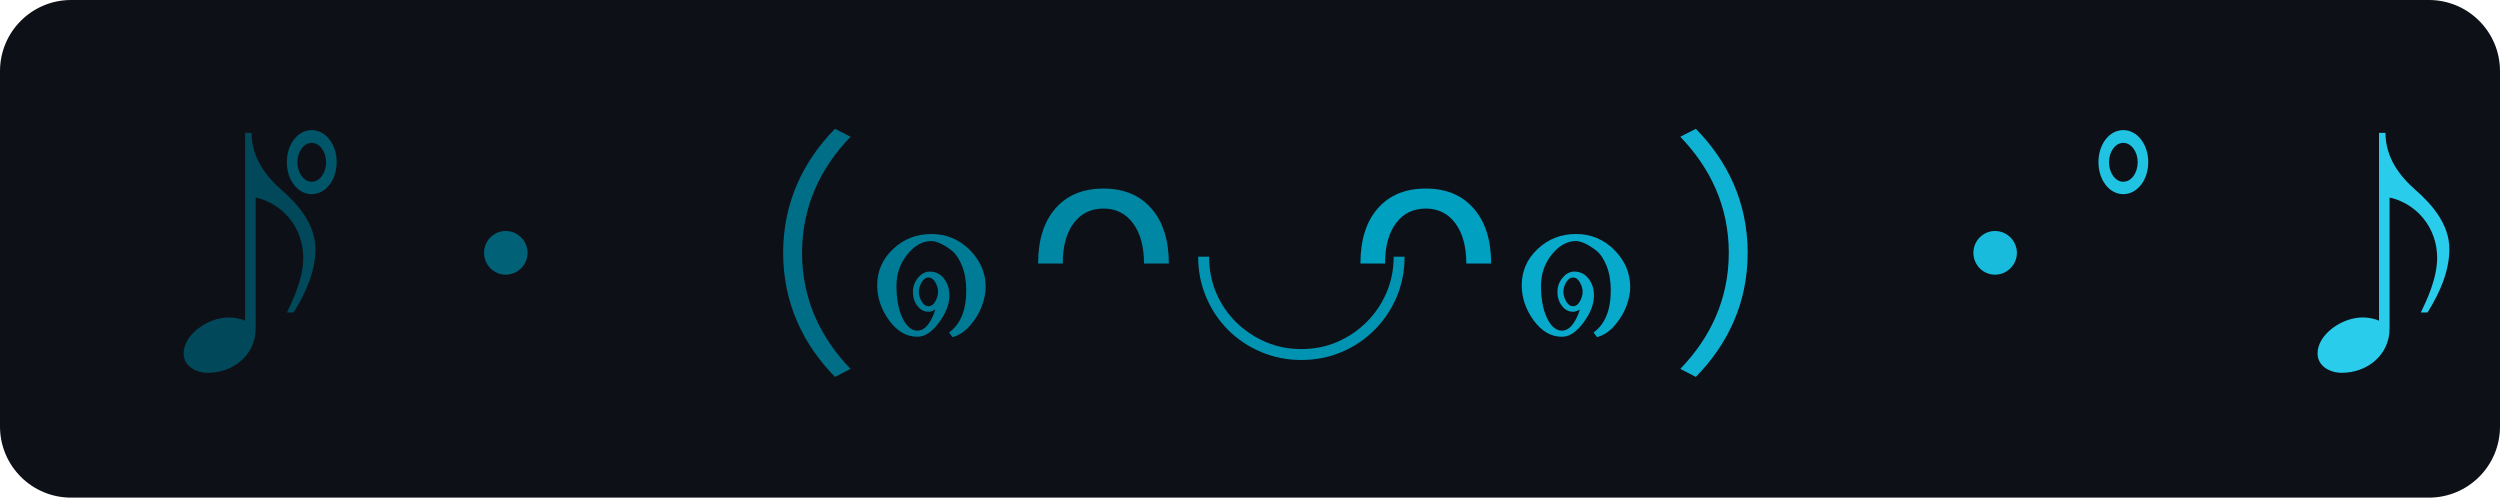
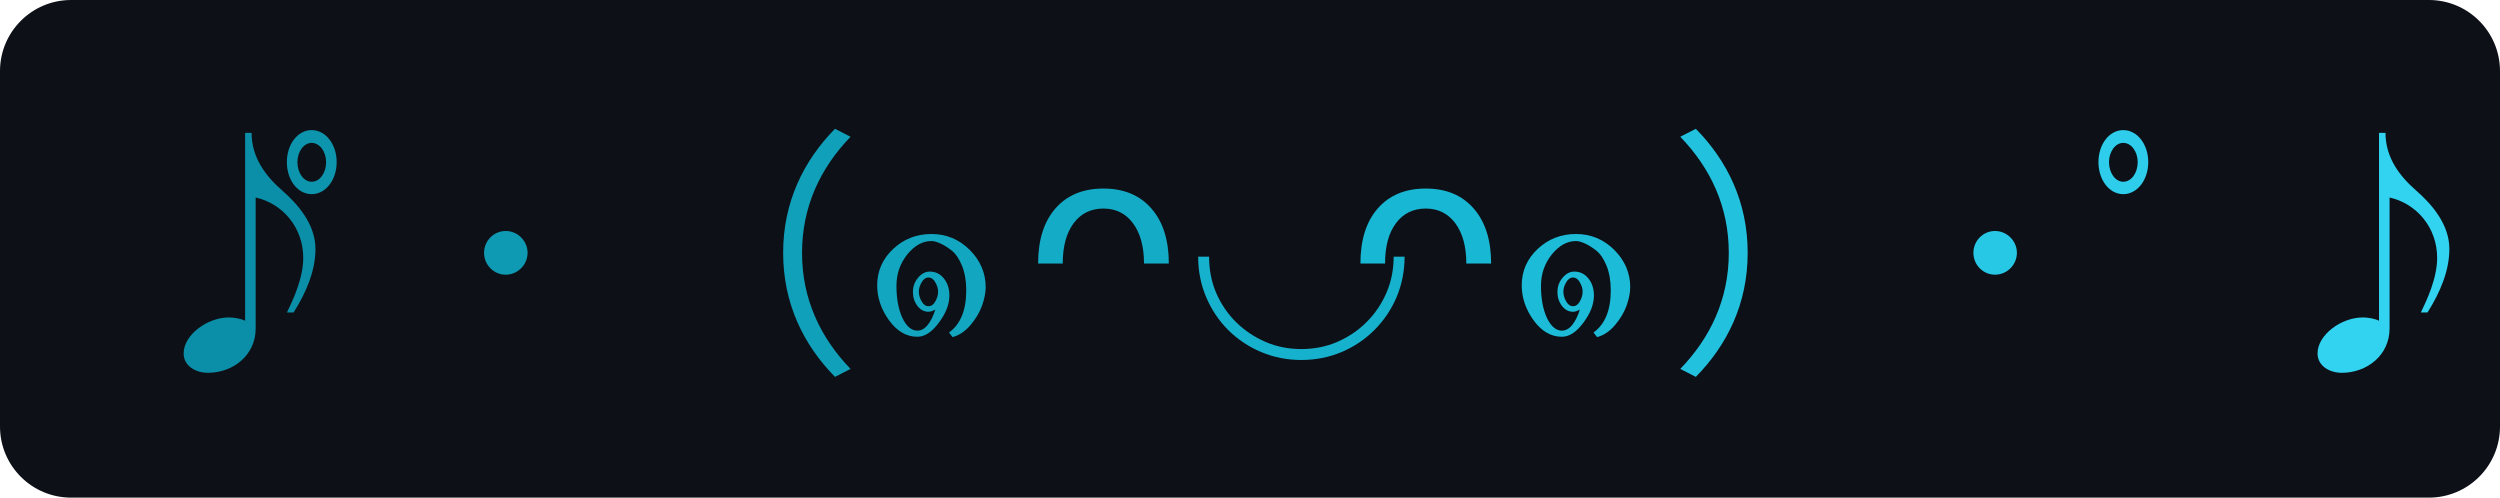
<svg xmlns="http://www.w3.org/2000/svg" width="211" height="42" viewBox="0 0 211 42" role="img">
  <rect width="100%" height="100%" rx="6" fill="#0d1117" />
  <g font-family="'Segoe UI Symbol','Malgun Gothic','Noto Sans CJK KR','Apple SD Gothic Neo','Noto Sans Symbols 2','DejaVu Sans',monospace" font-size="22" dominant-baseline="middle">
-     <text x="10.0" y="22.0" fill="#00485a">♪</text>
-     <text x="23.6" y="22.0" fill="#005569">ﾟ</text>
-     <text x="37.2" y="22.0" fill="#006177">･</text>
-     <text x="50.8" y="22.0" fill="#006e86">（</text>
-     <text x="72.8" y="22.0" fill="#007b95">๑</text>
-     <text x="86.4" y="22.0" fill="#0087a4">ᴖ</text>
-     <text x="100.0" y="22.0" fill="#0094b2">◡</text>
-     <text x="113.6" y="22.0" fill="#00a0c1">ᴖ</text>
-     <text x="127.2" y="22.0" fill="#07aacb">๑</text>
-     <text x="140.8" y="22.0" fill="#10b2d3">）</text>
-     <text x="162.9" y="22.0" fill="#18bbdb">･</text>
-     <text x="176.5" y="22.0" fill="#21c3e3">ﾟ</text>
-     <text x="190.1" y="22.0" fill="#2acceb">♪</text>
+     <text x="10.0" y="22.0" fill="#0b8fa8">♪</text>
+     <text x="23.6" y="22.0" fill="#0d95ae">ﾟ</text>
+     <text x="37.2" y="22.0" fill="#0f9ab4">･</text>
+     <text x="50.8" y="22.0" fill="#10a0ba">（</text>
+     <text x="72.8" y="22.0" fill="#12a6c0">๑</text>
+     <text x="86.4" y="22.0" fill="#14abc7">ᴖ</text>
+     <text x="100.0" y="22.0" fill="#16b1cd">◡</text>
+     <text x="113.6" y="22.0" fill="#18b7d3">ᴖ</text>
+     <text x="127.2" y="22.0" fill="#1cbcd9">๑</text>
+     <text x="140.8" y="22.0" fill="#22c2df">）</text>
+     <text x="162.9" y="22.0" fill="#27c8e5">･</text>
+     <text x="176.5" y="22.0" fill="#2dcdeb">ﾟ</text>
+     <text x="190.1" y="22.0" fill="#32d3f1">♪</text>
  </g>
</svg>
